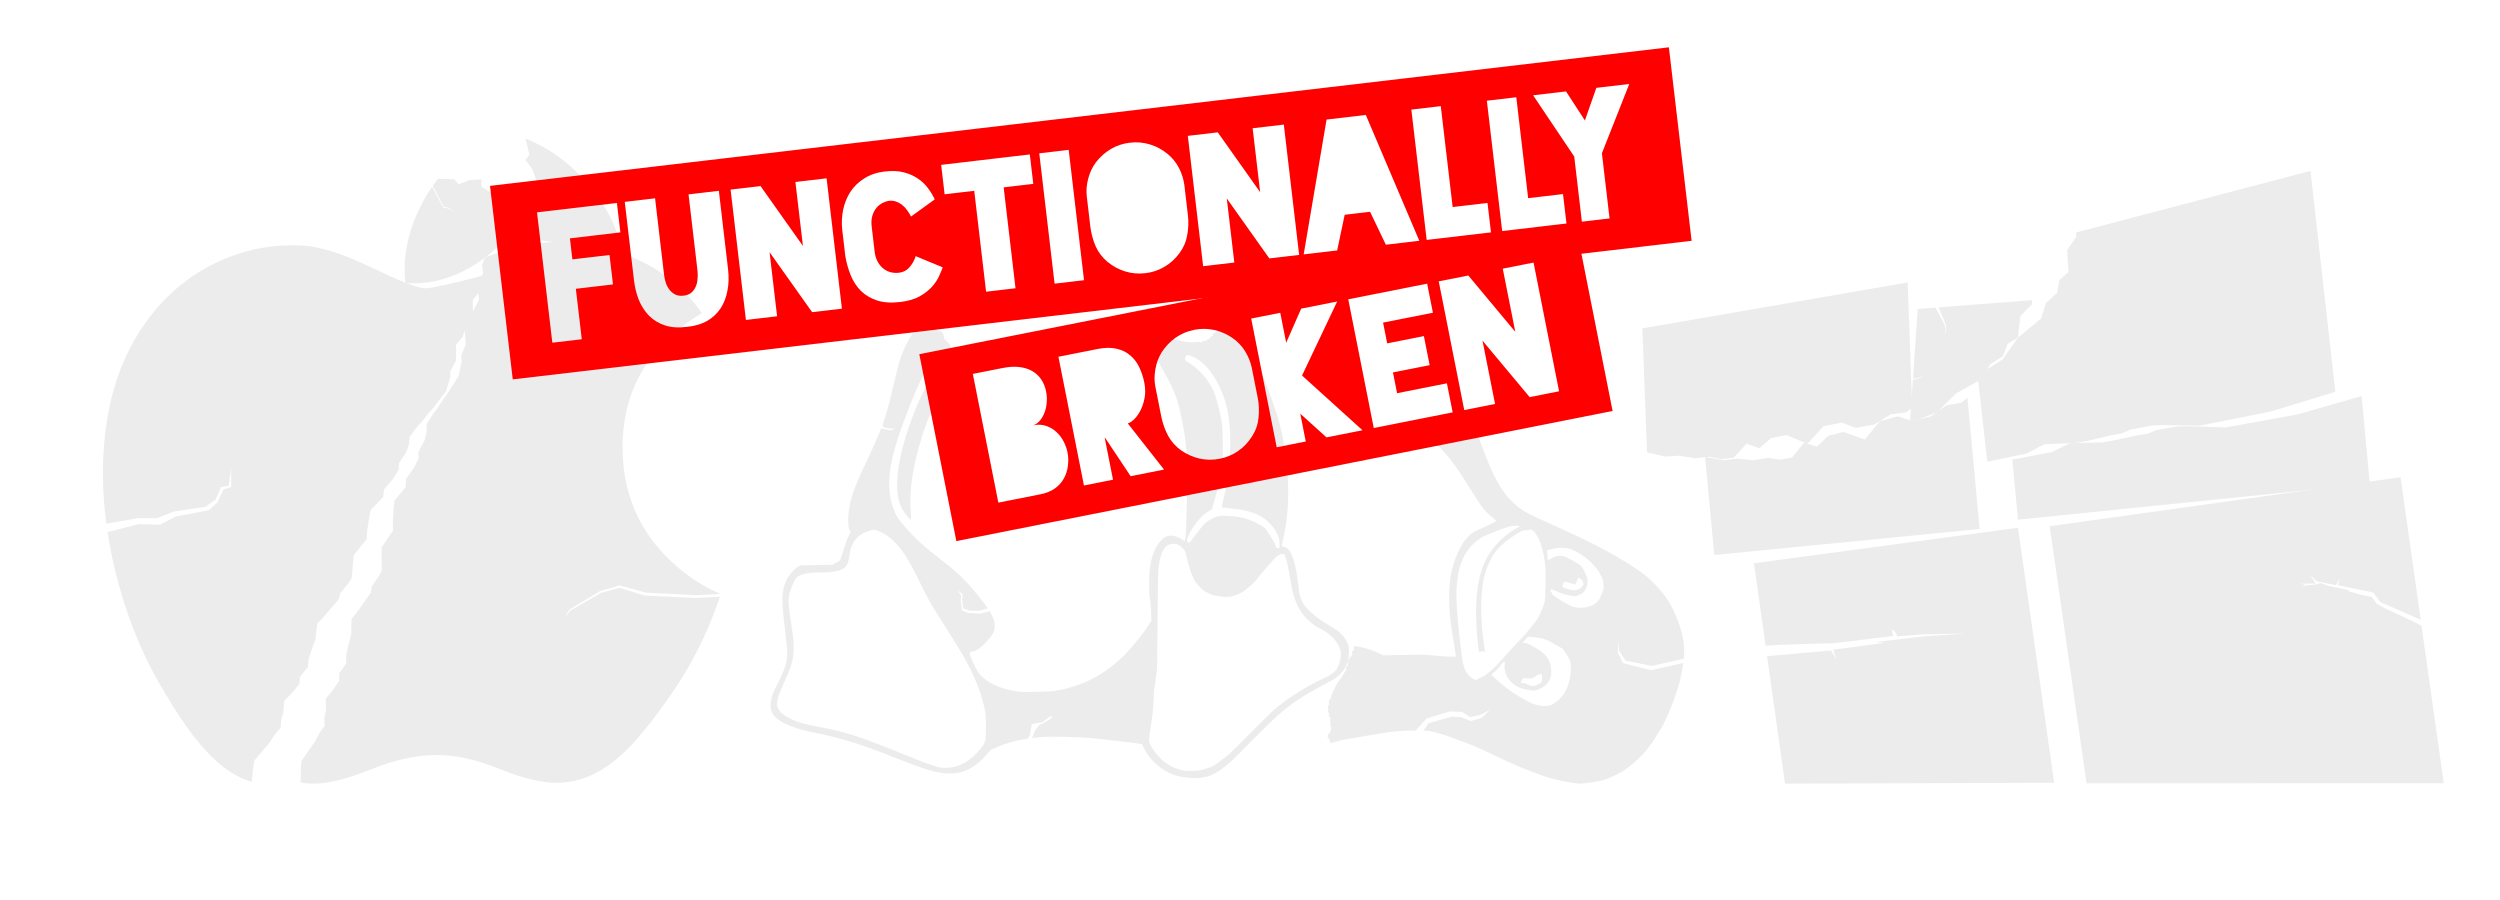
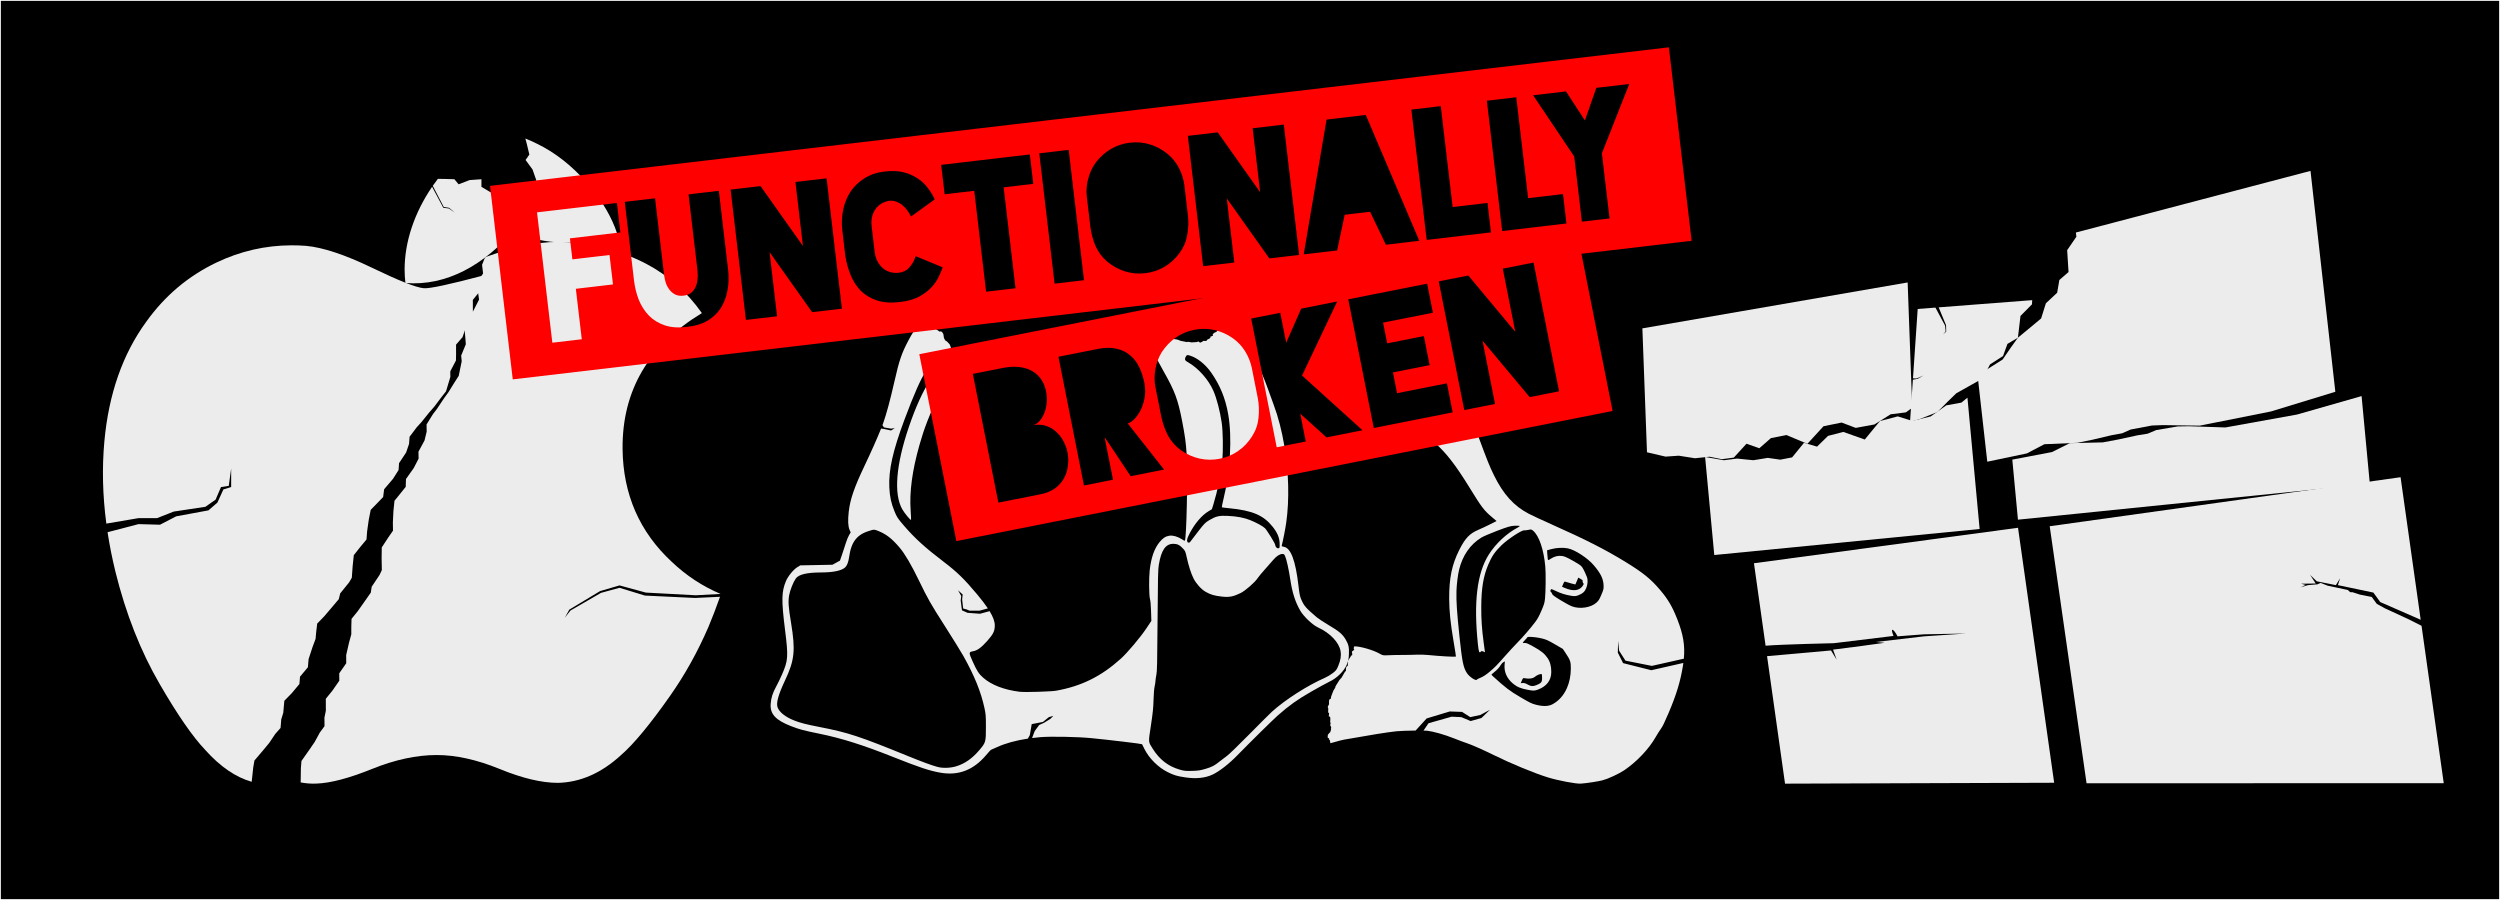
<svg xmlns="http://www.w3.org/2000/svg" version="1.1" width="150mm" height="54mm" viewBox="0 0 566.929 204.094" id="svg5458">
  <defs id="defs5462">
    </defs>
  <g stroke-width="none" stroke-linecap="none" stroke-miterlimit="none" font-weight="none" font-size="none" text-anchor="none" style="font-family:none;mix-blend-mode:normal;fill:none;fill-rule:nonzero;stroke:none;stroke-linejoin:miter;stroke-dasharray:none;stroke-dashoffset:0" id="g5456" transform="translate(0,-1432.772)">
+     <rect style="font-family:none;mix-blend-mode:normal;fill:#000000;fill-opacity:1;fill-rule:nonzero;stroke:none;stroke-width:0.387;stroke-linecap:round;stroke-linejoin:round;stroke-miterlimit:9.867;stroke-dasharray:none;stroke-dashoffset:0;stroke-opacity:1;paint-order:normal" id="rect865" width="566.542" height="203.707" x="0.194" y="1432.966" />
    <g id="g6229" transform="matrix(0.1355908,0,0,0.1355908,13.77775,1436.619)" style="fill:#ececec">
      <path id="path5347" d="m 385.652,381.914 c -43.45,0.16 -85.087,9.647 -125,28.668 -47.304,22.543 -86.47,55.558 -117.617,99.098 -39.517,54.138 -62.87,120.914 -70.098,200.146 -4.052,44.415 -2.944,90.247 3.285,137.508 C 99.39,843.5 130,838.197 130,838.197 h 31 l 28,-11 53,-8 17,-12 9,-21 13,-2 4,-29 v 31 l -13,4 -10,22 -15,13 -54,10 -27,14 -36,-1 -51.73,13.529 c 3.315,21.69 7.689,43.675 13.137,65.963 17.421,70.466 42.147,133.137 74.156,188.156 29.813,51.507 55.27,88.266 76.295,110.273 24.834,27.708 50.626,45.342 77.385,53.035 l 0.211,-1.139 2.438,-22.682 2.012,-11.756 15.113,-17.799 9.836,-11.879 9.869,-14.742 8.898,-10.098 1.137,-14.197 3.416,-11.301 1.742,-19.891 12.422,-12.729 12.797,-15.32 1.027,-12.314 13.174,-15.701 1.174,-13.695 6.668,-20.373 5.008,-13.363 1.049,-11.605 1.672,-14.074 11.672,-12.002 14.428,-16.975 9.977,-11.814 2.406,-9.711 14.93,-18.447 4.457,-7.646 1.453,-19.816 1.885,-17.961 11.535,-14.58 9.709,-11.646 1.064,-13.908 2.686,-18.975 3.291,-16.703 8.176,-8.352 12.615,-13.068 1.656,-13.039 14.764,-17.322 9.367,-14.766 0.789,-11.48 11.887,-17.967 4.855,-14.268 0.912,-11.979 12.131,-16.09 7.52,-8.178 12.857,-15.971 8.912,-10.23 11.869,-15.775 7.66,-9.781 7.191,-23.963 -0.078,-9.426 9.467,-18.102 0.199,-9.279 0.01,-17.334 10.834,-12.457 3.787,-11.184 14.076,-22.268 -0.613,-11.172 -0.051,-17.668 11.268,-13.928 -0.344,-14.656 5.053,-9.887 2.178,-2.535 c -56.932,15.153 -90.571,22.369 -100.242,21.486 -13.07,-1.192 -42.075,-12.749 -86.914,-34.412 -44.976,-21.616 -81.638,-33.872 -110.209,-36.479 -8.171,-0.609 -16.28,-0.899 -24.326,-0.869 z" style="fill:#ececec" />
      <path id="path5330" d="m 829.562,376.236 c -33.25,0.282 -72.311,8.465 -117.293,24.652 -0.582,0.214 -0.991,0.349 -1.568,0.561 l -1.938,2.723 -4.133,10.305 1.674,14.564 -9.957,14.895 1.656,17.59 1.625,11.07 -11.994,23.453 -2.756,11.482 -9.656,13.389 1.564,17.264 0.645,9.26 -7.783,18.887 0.934,9.379 -4.984,24.518 -6.74,10.436 -10.387,16.789 -7.945,10.998 -11.354,17.072 -6.746,8.828 -10.619,17.125 0.182,12.012 -3.541,14.65 -10.205,18.973 0.258,11.504 -7.986,15.555 -13.129,18.592 -0.465,13.137 -11.377,14.16 -7.383,9.061 -1.76,16.932 -0.951,19.141 0.203,13.947 -8.609,12.48 -10.164,15.568 -0.244,18.057 0.354,19.867 -3.744,8.02 -13.193,19.729 -1.514,9.889 -8.861,12.672 -12.826,18.215 -10.533,13.014 -0.387,14.168 0.01,11.652 -3.773,13.762 -4.789,20.895 0.076,13.746 -11.693,16.834 0.096,12.355 -11.354,16.42 -11.213,13.805 0.072,19.967 -2.375,11.565 0.156,14.242 -7.943,10.863 -8.49,15.578 -8.715,12.723 -13.434,19.1 -0.936,11.889 -0.367,22.811 -0.107,1.152 c 8.72,1.668 17.445,2.366 26.178,1.994 23.751,-0.806 54.814,-8.94 93.375,-24.549 38.502,-15.536 74.498,-23.23 108.061,-23.23 32.002,0 67.002,7.695 105.086,23.23 37.96,15.609 70.57,23.303 97.611,23.303 37.667,-0.879 72.842,-16.341 105.672,-46.533 21.178,-18.394 48.66,-51.516 82.223,-99.369 24.623,-35.102 45.874,-73.282 63.828,-114.76 6.819,-16.203 13.261,-33.037 19.391,-50.541 l -41.574,1.98 -84,-4 -42.5,-13 -31,8.5 -51,29.5 -9.5,12 7.5,-13.5 51.5,-31 32.5,-9.5 44,12 83.5,4.5 41.494,-2.256 C 1073.344,952.208 1046.221,934.353 1021.92,911.289 967.912,861.238 940.431,798.2 939.625,722.449 938.746,625.197 982.933,549.388 1072.264,495.262 1022.359,424.325 947.32,384.952 847.438,376.891 c -5.759,-0.489 -11.718,-0.707 -17.875,-0.654 z" style="fill:#ececec" />
      <path id="path5352" d="m 630.646,270.807 c -2.929,3.821 -5.741,7.696 -8.455,11.613 l 18.309,35.277 9,1.5 9.5,8 -9.938,-6.875 -8.688,-1.125 -0.688,-0.25 -18.617,-34.916 c -29.645,43.396 -45.986,92.2 -45.986,138.396 0,7.878 0.507,15.375 1.379,22.498 68.438,5.562 131.548,-29.686 183.725,-90.686 7.873,-9.343 14.78,-18.871 21.223,-28.486 l -1.473,-0.631 -16.969,-14.143 -1.416,-9.898 -9.898,-7.072 -9.9,12.729 -38.184,-22.627 v -12.729 l -19.799,1.414 -18.385,7.07 -7.07,-8.484 c 0,0 -8.839,-0.354 -18.385,-0.531 -3.204,-0.059 -6.23,-0.045 -9.285,-0.045 z" style="fill:#ececec" />
      <path id="path4" d="m 777.031,203.281 c 0.801,2.949 1.608,5.866 2.391,8.973 2.332,9.259 4.307,17.881 4.307,17.881 l -6.334,9.047 11.641,15.889 6.555,18.736 -12.283,3.336 -11.828,42.779 14.879,6.219 -4.23,11.406 -9.182,3.961 -9.201,20.082 -0.223,1.586 c 49.268,16.609 97.417,18.828 144.281,6.1 7.6,-2.064 15.164,-4.497 22.594,-7.426 -8.443,-25.731 -23.193,-51.346 -44.064,-76.83 l -16.582,20.428 -22.75,5.75 23,-7.75 14.277,-20.924 c -1.724,-2.065 -3.477,-4.128 -5.281,-6.191 -25.058,-28.353 -52.655,-49.848 -82.791,-64.459 -6.33,-3.124 -12.735,-5.953 -19.174,-8.592 z" style="fill:#ececec" />
    </g>
    <g id="g6328" transform="matrix(0.298329,0,0,0.298329,331.4581,1391.16)" style="fill:#ececec">
      <path id="path2" d="m 433.715,367.63 -71.099,5.486 5.601,13.587 0.13,4.84 -2.416,2.176 1.965,-2.354 -0.387,-4.317 -7.355,-13.745 -13.486,1.041 -3.585,52.712 2.684,0.14 5.261,-2.258 -4.43,2.532 -3.586,0.641 -2.193,32.248 0.437,-0.273 7.931,-2.41 12.517,-5.056 7.576,-7.663 6.787,-6.569 8.992,-5.029 10.983,-6.198 5.608,-10.68 9.888,-6.381 3.356,-9.211 7.957,-4.728 1.951,-16.528 8.727,-8.808 z" style="font-family:none;mix-blend-mode:normal;fill:#ececec;fill-rule:nonzero;stroke:none;stroke-width:1;stroke-linecap:butt;stroke-linejoin:miter;stroke-miterlimit:10;stroke-dasharray:none;stroke-dashoffset:0" />
      <path d="m 137.388,389.087 201.639,-34.909 3.482,95.284 -4.83,3.489 -11.554,1.44 -12.374,7.751 -14.185,2.595 -10.728,-4.054 -13.767,2.803 -12.26,13.369 -15.957,-6.69 -11.767,2.353 -8.814,7.698 -9.746,-3.449 -9.632,10.549 -9.055,1.22 -9.411,-1.885 -11.058,1.164 -12.319,-1.938 -10.042,0.696 -14.122,-3.287 z" id="path4-2" style="font-family:none;mix-blend-mode:normal;fill:#ececec;fill-rule:nonzero;stroke:none;stroke-width:1;stroke-linecap:butt;stroke-linejoin:miter;stroke-miterlimit:10;stroke-dasharray:none;stroke-dashoffset:0" />
      <path d="m 393.745,541.589 -201.706,19.786 -6.966,-74.539 14.284,2.492 9.987,-1.257 12.408,1.245 10.975,-1.781 9.501,1.355 8.973,-1.725 9.026,-11.071 9.924,2.898 8.369,-8.18 11.617,-3.008 16.306,5.786 11.493,-14.034 13.588,-3.569 10.938,3.447 14.017,-3.385 11.92,-8.431 11.455,-2.085 4.627,-3.754 z" id="path6" style="font-family:none;mix-blend-mode:normal;fill:#ececec;fill-rule:nonzero;stroke:none;stroke-width:1;stroke-linecap:butt;stroke-linejoin:miter;stroke-miterlimit:10;stroke-dasharray:none;stroke-dashoffset:0" />
      <path id="path8" d="m 422.928,540.666 -200.727,26.955 8.838,62.689 c 12.181,-1.021 51.885,-1.912 51.885,-1.912 l 45.365,-5.518 c 0,0 -2.146,-5.211 -0.613,-4.598 1.533,0.613 3.678,4.904 3.678,4.904 l 19.924,-1.533 32.186,-0.613 -31.879,2.146 -36.783,4.291 6.744,0.613 -17.779,2.453 -21.455,2.758 2.758,7.664 -4.291,-7.051 -48.619,4.34 13.662,96.914 204.576,-0.686 z" style="font-family:none;mix-blend-mode:normal;fill:#ececec;fill-rule:nonzero;stroke:none;stroke-width:1;stroke-linecap:butt;stroke-linejoin:miter;stroke-miterlimit:10;stroke-dasharray:none;stroke-dashoffset:0" />
      <path id="path5236" d="m 684.086,440.564 -49.119,14.033 -54.408,9.811 -27.893,-0.92 -8.43,0.152 -16.246,2.76 -6.59,2.758 -7.664,1.227 -14.867,3.219 -11.494,2.145 -25.135,0.613 -13.486,6.744 -30.17,5.746 4.287,45.66 267.477,-27.254 z" style="font-family:none;mix-blend-mode:normal;fill:#ececec;fill-rule:nonzero;stroke:none;stroke-width:1;stroke-linecap:butt;stroke-linejoin:miter;stroke-miterlimit:10;stroke-dasharray:none;stroke-dashoffset:0" />
      <path id="path10" d="m 645.254,269.381 -178.346,46.851 0.389,3.181 -7.011,10.228 1.038,16.611 -6.981,6.075 -1.655,9.661 -8.586,8.048 -3.608,11.51 -9.695,8.064 -7.947,6.557 -5.503,7.677 -6.084,8.894 -11.41,7.215 -7.371,3.788 -0.382,0.347 7.46,66.353 30.059,-6.299 13.36,-6.991 25.119,-1.075 11.453,-2.355 14.806,-3.491 7.64,-1.367 6.538,-2.878 16.193,-3.058 8.425,-0.307 27.905,0.408 54.219,-10.808 48.853,-14.933 z" style="font-family:none;mix-blend-mode:normal;fill:#ececec;fill-rule:nonzero;stroke:none;stroke-width:1;stroke-linecap:butt;stroke-linejoin:miter;stroke-miterlimit:10;stroke-dasharray:none;stroke-dashoffset:0" />
      <path id="path12" d="m 713.719,502.232 -266.703,37.266 28.006,195.383 271.518,-0.066 -16.883,-119.633 -9.629,-4.869 -18.238,-8.428 -6.129,-3.373 -3.832,-5.211 -9.043,-1.838 -5.67,-1.84 h -1.688 l -1.838,-1.686 -15.174,-3.219 -5.518,-2.146 -2.299,1.074 -7.203,0.613 -5.824,1.686 3.984,-1.84 -3.523,-0.92 11.188,-0.152 -4.291,-6.59 5.057,4.904 14.561,2.912 3.219,-5.211 -1.686,5.211 26.973,5.67 5.211,7.203 30.748,13.469 z" style="font-family:none;mix-blend-mode:normal;fill:#ececec;fill-rule:nonzero;stroke:none;stroke-width:1;stroke-linecap:butt;stroke-linejoin:miter;stroke-miterlimit:10;stroke-dasharray:none;stroke-dashoffset:0" />
    </g>
    <g id="g7135" transform="matrix(0.5117406,0,0,0.5987922,172.651,1426.487)" style="fill:#ececec">
      <path id="path6973" d="m 72.184,130.08 c -3.879,4.707 -5.424,6.78 -6.99,9.312 -3.031,4.9 -4.085,7.542 -6.217,15.57 -1.878,7.074 -3.573,12.426 -5.051,15.953 -0.064,0.154 -0.195,0.42 -0.271,0.594 l 0.682,0.852 3.156,0.467 1.635,-0.232 -1.635,0.934 -3.273,-0.584 -1.154,-0.15 c -1.587,3.398 -4.368,8.774 -7.193,13.836 -4.709,8.437 -6.522,12.926 -7.152,17.701 -0.429,3.249 -0.305,5.482 0.379,6.822 l 0.49,0.961 -0.73,1.062 c -0.402,0.584 -1.041,1.923 -1.418,2.975 -0.377,1.052 -1.116,2.98 -1.645,4.287 l -0.961,2.377 -1.662,0.779 -1.662,0.777 -7.129,0.117 -7.127,0.117 -1.285,0.674 c -1.777,0.932 -4.147,3.408 -5.076,5.301 -1.955,3.983 -2.032,7.258 -0.43,18.215 1.536,10.505 1.445,11.69 -1.314,17.162 -0.644,1.278 -1.812,3.33 -2.594,4.559 -1.567,2.462 -2.198,4.165 -2.418,6.527 -0.357,3.846 2.178,6.202 9.135,8.488 3.724,1.224 5.42,1.609 12.629,2.863 9.551,1.662 19.254,4.276 32.135,8.658 12.023,4.09 16.604,5.389 21.5,6.098 7.884,1.141 14.465,-1.042 20.031,-6.646 1.104,-1.111 2.071,-2.025 2.148,-2.029 0.077,-0.005 1.282,-0.459 2.678,-1.01 3.699,-1.46 8.35,-2.558 13.725,-3.25 l 0.865,-1.352 0.826,-4.133 4.959,-0.826 2.643,-1.816 1.984,-0.496 -1.322,1.156 -2.809,1.486 -2.148,0.828 -1.984,2.312 -1.168,2.629 c 1.182,-0.128 2.384,-0.244 3.627,-0.334 4.602,-0.334 16.46,-0.144 22.553,0.361 7.752,0.643 22.493,2.148 22.561,2.305 0.01,0.024 0.477,0.826 1.035,1.781 2.093,3.581 6.073,6.974 10.311,8.787 2.734,1.17 4.143,1.531 7.809,1.996 4.782,0.607 8.819,0.253 12.09,-1.059 3.025,-1.213 7.346,-4.093 11.113,-7.408 4.932,-4.34 15.611,-13.335 17.75,-14.951 5.02,-3.793 8.718,-6.047 14.787,-9.02 3.278,-1.605 6.809,-3.26 7.85,-3.676 3.679,-1.471 6.825,-4.114 8.076,-6.789 0.607,-1.296 0.753,-1.941 0.844,-3.705 0.134,-2.612 -0.122,-3.639 -1.385,-5.529 -1.351,-2.022 -2.973,-3.206 -7.543,-5.508 -2.178,-1.097 -4.565,-2.436 -5.305,-2.975 -4.887,-3.558 -5.676,-4.336 -6.918,-6.822 -0.575,-1.151 -0.793,-2.093 -1.221,-5.258 -1.27,-9.387 -3.364,-14.158 -6.412,-14.615 -0.931,-0.14 -1.068,-0.227 -0.947,-0.607 0.524,-1.651 1.599,-6.366 1.973,-8.654 1.426,-8.726 1.072,-19.016 -0.777,-28.635 l -5.227,5 -3.307,1.818 -4.543,1.385 -2.623,0.309 -0.477,0.826 0.404,-1.01 2.688,-0.35 4.439,-1.402 3.271,-1.754 2.338,-2.453 2.961,-2.721 c -1.1,-5.597 -2.701,-10.959 -4.76,-15.639 -0.531,-1.206 -1.595,-3.718 -2.365,-5.582 -3.652,-8.84 -9.117,-17.745 -15.709,-25.693 l -0.373,0.273 -0.619,0.537 v 0.455 h -0.414 l 0.125,0.619 -0.207,0.207 -0.455,0.205 -0.496,0.125 -1.031,-0.352 -0.248,-0.145 -0.496,0.082 h -0.518 l -0.227,0.248 h -0.393 l -0.393,0.332 -0.268,0.516 -0.867,0.227 -0.311,0.373 -0.457,0.184 -0.584,0.234 -0.701,0.525 0.176,0.525 -0.76,0.293 -0.35,0.059 -0.117,0.525 -0.234,0.176 -1.168,0.525 -0.352,0.467 -1.227,-0.059 -0.76,0.41 -0.76,0.291 -0.758,-0.467 -0.76,0.234 -2.338,0.115 -1.461,-0.232 -0.525,0.117 -2.805,-0.469 -1.344,-0.467 -2.486,-0.324 -0.682,-0.227 -0.785,0.371 -0.598,0.123 -0.744,-0.371 -0.619,0.33 -0.396,0.039 -0.467,0.408 -2.688,-0.467 -0.176,-0.293 -0.584,0.293 -0.584,0.467 -1.109,-0.643 -0.41,0.527 -0.764,0.033 c 0.044,0.083 0.089,0.2 0.133,0.271 0.426,0.707 1.299,2.337 1.941,3.623 0.642,1.286 2.844,4.867 4.893,7.959 4.918,7.422 6.288,10.577 8.146,18.754 1.237,5.44 1.672,8.157 1.98,12.354 0.558,7.59 -0.028,32.192 -0.785,32.949 -0.062,0.062 -0.676,-0.205 -1.365,-0.594 -1.725,-0.974 -3.952,-1.517 -5.439,-1.324 -1.756,0.227 -2.985,0.923 -4.51,2.553 -2.249,2.404 -3.609,5.761 -4.256,10.506 -0.387,2.843 -0.316,9.642 0.113,10.875 0.227,0.653 0.402,2.328 0.486,4.674 l 0.131,3.656 -2.184,2.805 c -2.687,3.452 -8.437,9.277 -11.416,11.568 -8.669,6.666 -17.415,10.36 -28.557,12.061 -2.326,0.355 -13.935,0.649 -16.197,0.41 -6.89,-0.728 -12.516,-2.579 -16.152,-5.312 -1.939,-1.458 -2.77,-2.547 -4.639,-6.086 -1.828,-3.46 -1.823,-3.659 0.105,-3.938 1.878,-0.271 3.654,-1.367 6.266,-3.865 2.725,-2.607 3.394,-3.777 3.396,-5.934 10e-4,-1.471 -0.732,-3.2 -2.295,-5.393 l -4.227,0.982 -5.551,-0.35 -2.455,-0.936 -0.174,-0.934 -0.41,-2.746 0.234,-1.754 -1.402,-2.162 2.045,1.578 -0.234,1.928 0.293,2.162 0.176,1.227 1.518,0.352 1.287,0.467 h 4.439 l 3.691,-0.859 c -1.203,-1.54 -2.776,-3.295 -4.789,-5.352 -5.657,-5.778 -8.933,-8.499 -14.893,-12.365 -7.985,-5.18 -12.728,-8.863 -17.439,-13.545 -2.886,-2.868 -3.136,-3.19 -4.258,-5.496 -1.457,-2.993 -2.108,-5.576 -2.295,-9.109 -0.347,-6.557 1.544,-13.776 6.709,-25.609 4.267,-9.775 7.422,-15.84 9.533,-18.328 l 0.693,-0.818 0.562,0.525 c 0.31,0.289 0.774,0.527 1.029,0.527 0.531,0 1.023,0.418 1.023,0.867 0,0.168 -0.661,1.171 -1.469,2.23 -3.262,4.276 -6.501,10.391 -9.457,17.848 -5.708,14.398 -6.718,25.249 -2.893,31.072 0.945,1.438 3.662,4.258 3.887,4.033 0.071,-0.071 5.23e-4,-1.608 -0.154,-3.416 -0.607,-7.089 0.668,-15.262 3.891,-24.941 2.069,-6.213 3.676,-9.81 10.225,-22.902 l 5.293,-10.578 -0.314,-0.234 -0.33,-0.289 -0.207,-0.166 0.123,-0.557 0.021,-0.33 -0.33,-0.084 -0.641,-2.004 -0.455,-0.971 -1.156,-1.074 -0.807,-0.434 -0.557,-0.867 -0.27,-1.508 -0.516,-0.744 -0.516,-0.289 -0.641,0.082 -1.57,-0.918 -0.527,-0.672 -0.908,-0.104 -0.547,-0.889 -0.609,-0.113 -0.383,-0.402 H 74.25 l 0.043,-0.723 h -0.383 l 0.057,-0.102 H 73.324 Z M 188.822,144.967 c 0.233,-0.022 0.569,0.061 1.213,0.229 3.16,0.821 6.799,3.325 9.324,6.416 3.954,4.841 6.317,9.798 7.535,15.816 1.782,8.807 0.921,21.607 -2.178,32.352 -0.436,1.512 -0.726,2.791 -0.645,2.842 0.082,0.051 1.619,0.214 3.418,0.363 10.126,0.842 15.087,2.667 19.129,7.033 2.113,2.282 3.036,4.219 3.057,6.41 0.015,1.601 0.003,1.637 -0.604,1.707 -0.636,0.074 -1.367,-0.629 -1.367,-1.316 0,-0.475 -3.629,-5.514 -4.508,-6.26 -0.941,-0.798 -3.847,-2.16 -6.594,-3.094 -2.729,-0.927 -5.754,-1.418 -9.814,-1.592 -3.878,-0.166 -5.273,0.103 -8.24,1.588 -1.733,0.867 -2.2,1.259 -4.559,3.836 -1.445,1.579 -2.996,3.314 -3.449,3.857 -0.67,0.804 -0.92,0.957 -1.344,0.822 -0.881,-0.28 -0.68,-1.415 0.629,-3.531 2.346,-3.793 5.339,-6.781 8.352,-8.34 l 1.479,-0.766 0.705,-1.945 c 1.813,-5.005 3.256,-11.145 3.881,-16.518 0.457,-3.925 0.336,-10.92 -0.248,-14.371 -0.711,-4.203 -2.219,-9.144 -3.648,-11.955 -2.178,-4.283 -6.684,-8.629 -11.26,-10.859 -1.098,-0.535 -1.344,-0.759 -1.344,-1.232 0,-0.318 0.217,-0.811 0.482,-1.094 0.234,-0.25 0.365,-0.377 0.598,-0.398 z M 50.096,211.117 c 0.401,0.033 0.841,0.168 1.623,0.432 3.582,1.206 6.099,2.87 9.482,6.264 2.387,2.394 5.267,6.574 8.637,12.535 3.914,6.923 5.163,8.798 11.377,17.102 3.441,4.597 7.139,9.7 8.219,11.338 4.932,7.481 7.882,13.688 9.443,19.869 0.583,2.308 0.634,2.879 0.637,7.182 0.004,5.7 -0.057,5.885 -2.979,8.807 -3.142,3.142 -6.404,5.082 -10.199,6.064 -2.622,0.679 -6.01,0.768 -8.318,0.219 -2.761,-0.657 -6.575,-1.852 -12.738,-3.998 -21.942,-7.639 -26.693,-8.979 -39.393,-11.096 -6.301,-1.05 -8.618,-1.561 -11.471,-2.535 -3.822,-1.304 -6.465,-3.118 -7.234,-4.959 -0.673,-1.611 0.363,-4.813 3.246,-10.029 4.294,-7.768 4.757,-11.42 2.76,-21.805 -1.193,-6.204 -1.36,-8.231 -0.869,-10.564 0.411,-1.951 1.839,-5.028 2.953,-6.365 1.27,-1.524 4.937,-2.28 11.09,-2.283 5.441,-0.003 9.175,-0.664 10.752,-1.904 0.859,-0.676 1.458,-1.982 1.764,-3.844 1,-6.091 3.586,-8.789 9.822,-10.244 0.632,-0.147 0.995,-0.216 1.396,-0.184 z m 132.486,5.33 c 1.773,-0.006 2.843,0.457 4.371,1.885 0.87,0.813 1.024,1.133 1.561,3.262 0.762,3.025 1.971,6.239 2.986,7.939 1.228,2.057 3.44,4.144 5.414,5.107 2.176,1.062 3.849,1.48 7.223,1.801 3.194,0.304 5.03,0.005 8.234,-1.342 2.102,-0.883 6.399,-4.092 7.551,-5.639 0.361,-0.484 1.76,-1.931 3.109,-3.215 1.35,-1.284 3.051,-2.942 3.783,-3.686 1.43,-1.454 2.89,-2.263 4.098,-2.271 0.615,-0.004 0.828,0.134 1.154,0.754 0.64,1.217 1.675,5.161 2.316,8.822 0.896,5.119 2.202,8.609 4.469,11.943 1.464,2.154 5.409,5.351 7.734,6.268 5.484,2.162 9.402,5.665 10.102,9.033 0.342,1.65 0.005,3.469 -1.037,5.592 -0.714,1.453 -0.986,1.758 -2.439,2.721 -0.9,0.596 -2.407,1.37 -3.348,1.721 -7.782,2.901 -17.774,8.359 -23.576,12.877 -0.973,0.758 -5.53,4.638 -10.125,8.623 -4.595,3.985 -9.004,7.633 -9.799,8.107 -0.794,0.475 -2.173,1.368 -3.064,1.986 -2.443,1.694 -3.477,2.165 -6.43,2.93 -2.186,0.566 -3.279,0.715 -5.738,0.771 -3.249,0.075 -3.674,0.038 -5.844,-0.502 -4.988,-1.242 -8.808,-3.769 -11.789,-7.801 -2.106,-2.848 -2.043,-2.206 -0.855,-8.941 0.84,-4.763 1.062,-6.619 1.156,-9.639 0.073,-2.319 0.258,-4.253 0.486,-5.094 0.203,-0.745 0.37,-1.692 0.373,-2.104 0.003,-0.411 0.176,-1.432 0.385,-2.268 0.328,-1.311 0.401,-4.123 0.535,-20.566 0.135,-16.575 0.207,-19.314 0.555,-21.109 1.082,-5.591 2.997,-7.955 6.449,-7.967 z" style="display:inline;fill:#ececec;fill-opacity:1;stroke:none;stroke-width:0.234;stroke-linecap:round;stroke-linejoin:round;stroke-miterlimit:4;stroke-dasharray:none;stroke-opacity:1;paint-order:normal" />
      <path id="path6996" d="m 315.521,170.775 -2.375,0.088 -0.287,0.574 -0.065,-0.098 -0.172,0.344 -0.627,-0.363 -0.088,0.178 -0.531,0.162 -0.375,0.492 -1.039,0.092 -0.5,0.766 -0.838,0.17 -1.523,0.992 -0.213,0.609 -0.49,0.332 -0.896,0.129 -1.469,-0.436 -1.023,0.109 -0.75,0.527 -1.479,0.553 -1.072,-0.029 -2.078,-0.324 -0.223,0.258 -0.285,-0.168 -0.443,-0.359 -0.24,0.111 -0.406,0.164 -0.352,0.178 0.586,0.779 2.381,1.771 c 4.696,3.492 9.062,8.302 14.947,16.467 5.74,7.963 6.564,8.889 10.301,11.598 l 1.896,1.373 -2.783,1.215 c -1.531,0.668 -3.883,1.612 -5.229,2.098 -3.917,1.414 -5.88,3.173 -8.498,7.617 -3.284,5.574 -4.534,10.759 -4.477,18.574 0.034,4.673 0.599,9.351 1.922,15.949 0.646,3.224 1.127,5.875 1.068,5.891 -0.599,0.164 -7.297,-0.164 -12.465,-0.611 -1.447,-0.125 -3.654,-0.179 -4.906,-0.119 -1.252,0.06 -4.1,0.108 -6.328,0.107 -2.228,-5.4e-4 -5.094,0.051 -6.367,0.113 -2.109,0.103 -2.434,0.052 -3.668,-0.566 -2.762,-1.384 -8.783,-2.863 -11.291,-2.809 l -0.312,0.697 0.287,0.604 -1.072,0.703 0.156,0.732 v 0.652 l -0.34,0.025 -1.621,2.195 0.154,0.6 -0.143,0.371 0.018,0.701 -0.664,0.5 -0.158,0.59 -0.019,0.867 -0.508,0.508 -1.404,2.078 -1.02,0.992 -1.676,2.297 -0.131,0.523 -0.861,1.201 -0.945,2.143 -0.131,0.783 -0.756,0.469 -0.08,0.811 0.025,0.861 -0.602,1.07 0.26,0.523 -0.053,1.281 0.051,0.287 0.418,0.34 -0.105,0.34 -0.078,0.811 0.549,0.078 0.156,0.861 -0.053,0.627 -0.041,0.492 0.195,0.443 -0.186,0.877 0.34,0.471 0.121,0.5 -0.176,0.352 0.119,0.312 -0.23,0.463 -0.15,0.48 -0.24,0.158 -0.775,0.764 -0.111,0.5 -0.019,0.498 0.092,0.277 0.609,0.166 -0.186,0.371 0.408,0.203 0.201,0.795 0.078,0.455 c 0.85,-0.197 1.703,-0.388 2.547,-0.605 1.16,-0.299 2.743,-0.639 3.518,-0.758 11.715,-1.79 19.305,-2.825 23.281,-3.174 1.65,-0.145 5.268,-0.24 8.424,-0.268 l 4.883,-4.586 10.244,-2.643 5.455,0.164 3.635,1.984 4.461,-0.826 4.297,-1.984 -3.801,3.141 -4.791,1.156 -4.133,-1.486 -4.297,-0.166 -10.244,2.479 -2.209,2.781 c 0.607,0.014 1.31,0.021 1.592,0.051 2.925,0.305 7.714,1.47 11.945,2.906 2.263,0.768 4.84,1.592 5.729,1.828 1.804,0.48 7.286,2.55 11.869,4.486 7.616,3.218 18.046,6.899 23.955,8.451 4.683,1.23 12.512,2.492 14.645,2.361 2.687,-0.164 7.453,-0.789 9.631,-1.264 2.325,-0.507 7.209,-2.438 9.529,-3.768 5.556,-3.183 11.131,-8.222 14.061,-12.709 0.587,-0.899 1.557,-2.212 2.156,-2.918 0.865,-1.019 1.574,-2.252 3.441,-5.986 3.477,-6.952 5.273,-11.986 6.408,-17.963 0.071,-0.376 0.115,-0.727 0.174,-1.092 l -14.189,2.756 -12.504,-2.688 -2.336,-3.973 0.117,-4.441 0.467,3.74 2.805,3.738 11.686,1.986 14.18,-2.73 c 0.554,-5.027 -0.271,-9.173 -2.832,-14.789 -2.223,-4.873 -4.154,-7.7 -7.68,-11.24 -4.156,-4.173 -7.502,-6.495 -15.152,-10.514 -9.069,-4.763 -17.865,-8.591 -32.67,-14.219 -4.143,-1.575 -8.805,-3.431 -10.361,-4.121 -6.613,-2.935 -11.337,-7.401 -15.471,-14.633 -2.016,-3.527 -2.664,-4.911 -7.268,-15.49 -0.725,-1.666 -1.276,-2.911 -1.836,-4.176 z m 19.73,38.82 c 0.415,0.011 0.71,0.038 0.781,0.074 0.143,0.072 -0.267,0.364 -0.912,0.652 -4.818,2.153 -9.688,6.043 -12.762,10.195 -5.207,7.034 -6.759,17.929 -4.832,33.898 0.367,3.044 0.614,3.573 1.328,2.84 0.21,-0.216 0.567,-0.227 1.064,-0.031 l 0.748,0.293 -0.549,-3.488 c -0.84,-5.338 -1.126,-8.955 -1.094,-13.805 0.046,-7.002 0.937,-11.558 3.111,-15.91 1.617,-3.235 2.885,-4.821 5.822,-7.287 2.748,-2.307 9.064,-5.85 10.129,-5.682 0.262,0.042 1.071,-0.038 1.799,-0.176 1.187,-0.225 1.408,-0.191 2.121,0.326 2.64,1.915 4.692,7.07 5.395,13.543 0.26,2.398 0.188,9.639 -0.121,12.094 -0.224,1.782 -0.378,2.224 -1.619,4.68 -1.072,2.122 -1.663,3.046 -2.727,4.252 -2.112,2.395 -5.342,5.589 -7.924,7.834 -1.294,1.126 -3.674,3.327 -5.287,4.891 -3.843,3.726 -4.603,4.388 -7.129,6.217 -1.331,0.964 -2.743,1.75 -3.785,2.111 -0.914,0.317 -1.703,0.661 -1.754,0.764 -0.315,0.629 -3.272,-1.03 -4.363,-2.449 -1.625,-2.114 -2.151,-4.328 -3.336,-13.975 -1.134,-9.234 -1.445,-13.243 -1.32,-17.129 0.078,-2.433 0.609,-6.127 1.156,-8.049 1.538,-5.403 4.913,-9.573 9.857,-12.18 0.839,-0.442 4.032,-1.618 7.096,-2.613 4.511,-1.465 5.956,-1.825 7.598,-1.881 0.558,-0.019 1.093,-0.021 1.508,-0.01 z m 18.594,8.385 c 1.288,-0.049 2.552,0.01 3.549,0.186 3.19,0.561 8.74,3.648 11.461,6.377 3.173,3.181 4.318,5.227 4.383,7.822 0.029,1.179 -0.081,1.55 -1.014,3.412 -0.935,1.867 -1.173,2.185 -2.232,2.99 -2.452,1.863 -7.348,2.485 -10.77,1.367 -0.913,-0.298 -3.217,-1.366 -5.123,-2.371 -2.944,-1.553 -3.498,-1.912 -3.686,-2.395 -0.121,-0.312 -0.378,-0.646 -0.57,-0.742 -0.228,-0.114 -0.262,-0.348 -0.1,-0.672 0.238,-0.475 0.329,-0.461 2.252,0.328 2.283,0.937 4.217,1.457 6.867,1.846 1.476,0.216 2.126,0.17 3.293,-0.238 1.924,-0.673 2.673,-1.267 3.377,-2.672 0.68,-1.356 0.811,-3.133 0.309,-4.197 -1.081,-2.289 -1.83,-3.526 -2.494,-4.117 -0.467,-0.416 -1.99,-1.248 -4.037,-2.205 -2.722,-1.272 -3.524,-1.558 -4.662,-1.662 -1.711,-0.156 -3.265,0.188 -4.826,1.068 -1.026,0.579 -1.219,0.614 -1.307,0.238 -0.056,-0.243 -0.157,-1.117 -0.221,-1.943 l -0.113,-1.502 1.963,-0.457 c 1.099,-0.255 2.413,-0.412 3.701,-0.461 z m 8.197,11.258 1.043,0.521 c 0.817,0.409 1.007,0.597 0.877,0.857 -0.092,0.183 0.004,0.483 0.213,0.666 0.245,0.215 0.296,0.346 0.119,0.648 h -0.002 c -0.059,0.101 -0.143,0.221 -0.254,0.369 -1.448,1.927 -4.258,2.235 -7.959,0.875 l -1.27,-0.467 0.52,-1.037 c 0.506,-1.009 0.539,-1.032 1.25,-0.801 0.402,0.13 1.502,0.405 2.441,0.607 l 1.707,0.369 0.658,-1.305 z m -21.781,22.443 c 1.338,-0.026 4.098,0.257 5.922,0.664 1.717,0.383 2.691,0.767 5.535,2.184 l 3.453,1.719 1.113,1.424 c 2.212,2.824 2.45,3.411 2.43,6.053 -0.02,2.697 -0.621,5.187 -1.713,7.322 -1.405,2.746 -3.625,4.908 -6.477,6.189 -1.743,0.783 -4.161,0.836 -7.256,0.156 -1.903,-0.418 -2.61,-0.713 -6.926,-2.877 -4.837,-2.425 -6.539,-3.535 -12.287,-8.014 -0.324,-0.252 -0.548,-0.51 -0.498,-0.574 0.05,-0.065 0.781,-0.597 1.623,-1.182 0.933,-0.647 1.802,-1.463 2.223,-2.09 0.381,-0.568 1.005,-1.178 1.391,-1.359 l 0.699,-0.33 -0.133,1.242 c -0.294,2.726 1.006,5.244 3.699,7.16 1.837,1.307 3.477,1.891 6.75,2.402 2.445,0.382 2.814,0.369 4.441,-0.152 3.758,-1.203 5.774,-3.495 5.799,-6.596 0.018,-2.173 -0.539,-3.965 -1.662,-5.342 -1.401,-1.716 -2.769,-2.656 -6.246,-4.299 -2.553,-1.206 -3.22,-1.442 -3.861,-1.367 -0.426,0.05 -0.798,0.01 -0.83,-0.086 -0.032,-0.096 0.386,-0.558 0.93,-1.027 0.543,-0.469 1.041,-0.956 1.105,-1.084 0.043,-0.084 0.329,-0.128 0.775,-0.137 z m 5.348,14.082 c 0.087,0.004 0.158,0.017 0.209,0.043 0.076,0.038 0.146,0.667 0.156,1.395 0.008,0.603 -0.025,1.027 -0.184,1.361 -0.265,0.557 -0.874,0.865 -2.205,1.357 -1.628,0.602 -2.572,0.534 -4.262,-0.309 -0.671,-0.335 -1.362,-0.495 -1.932,-0.447 l -0.887,0.072 0.506,-1.006 c 0.493,-0.983 0.528,-1.007 1.41,-0.861 1.886,0.311 3.528,0.082 4.484,-0.629 0.696,-0.517 2.091,-1.001 2.703,-0.977 z" style="display:inline;fill:#ececec;fill-opacity:1;stroke:none;stroke-width:0.234;stroke-linecap:round;stroke-linejoin:round;stroke-miterlimit:4;stroke-dasharray:none;stroke-opacity:1;paint-order:normal" />
    </g>
    <path style="fill:#ff0000;fill-opacity:1;stroke:none;stroke-width:0.956;stroke-linecap:round;stroke-linejoin:round;stroke-miterlimit:4;stroke-dasharray:none;stroke-opacity:1;paint-order:normal" d="m 111.121,1474.923 5.158,43.882 267.333,-31.423 -5.158,-43.882 z m 30.558,3.629 6.873,-0.808 2.031,17.281 c 0.084,0.715 0.231,1.382 0.438,2.002 0.234,0.617 0.536,1.145 0.91,1.584 0.374,0.439 0.817,0.777 1.328,1.012 0.508,0.209 1.092,0.275 1.754,0.197 0.662,-0.078 1.217,-0.278 1.662,-0.599 0.442,-0.347 0.781,-0.777 1.017,-1.288 0.262,-0.514 0.421,-1.096 0.479,-1.747 0.084,-0.654 0.085,-1.338 5.4e-4,-2.053 l -2.031,-17.282 6.873,-0.808 2.092,17.797 c 0.205,1.748 0.155,3.378 -0.151,4.891 -0.279,1.51 -0.805,2.848 -1.581,4.013 -0.753,1.136 -1.757,2.072 -3.013,2.81 -1.259,0.712 -2.765,1.156 -4.516,1.335 h -0.039 c -1.93,0.254 -3.609,0.142 -5.034,-0.335 -1.425,-0.477 -2.624,-1.208 -3.599,-2.195 -0.978,-1.013 -1.751,-2.211 -2.316,-3.594 -0.539,-1.387 -0.901,-2.861 -1.084,-4.423 z m -19.898,2.378 18.116,-2.129 0.785,6.675 -11.441,1.345 0.56,4.768 8.421,-0.99 0.784,6.673 -8.421,0.99 1.345,11.441 -6.675,0.785 z m 43.897,-5.16 6.793,-0.798 9.611,13.572 -1.705,-14.502 7.07,-0.831 3.474,29.556 -6.752,0.794 -9.654,-13.605 1.709,14.539 -7.072,0.831 z m 34.96,-4.109 h 0.039 c 1.616,-0.19 3.032,-0.128 4.25,0.185 1.218,0.313 2.28,0.781 3.185,1.399 0.932,0.615 1.703,1.343 2.312,2.184 0.636,0.838 1.152,1.691 1.549,2.557 l -5.383,3.893 c -0.215,-0.458 -0.497,-0.92 -0.848,-1.389 -0.324,-0.472 -0.708,-0.885 -1.152,-1.235 -0.444,-0.351 -0.931,-0.615 -1.462,-0.794 -0.531,-0.179 -1.073,-0.223 -1.626,-0.131 -1.338,0.265 -2.361,0.936 -3.067,2.013 -0.682,1.047 -0.937,2.297 -0.766,3.754 l 0.677,5.761 c 0.171,1.457 0.727,2.641 1.666,3.55 0.936,0.883 2.085,1.298 3.448,1.245 1.148,-0.054 2.054,-0.455 2.718,-1.204 0.69,-0.752 1.179,-1.616 1.468,-2.59 l 6.139,2.541 c -0.182,0.505 -0.456,1.154 -0.819,1.949 -0.337,0.791 -0.86,1.591 -1.571,2.399 -0.71,0.808 -1.657,1.552 -2.839,2.228 -1.159,0.646 -2.638,1.075 -4.439,1.287 h -0.041 c -2.013,0.236 -3.744,0.117 -5.196,-0.357 -1.425,-0.477 -2.639,-1.192 -3.637,-2.149 -0.975,-0.986 -1.743,-2.158 -2.305,-3.515 -0.565,-1.383 -0.979,-2.839 -1.239,-4.366 l -0.719,-6.118 c -0.145,-1.46 -0.074,-2.918 0.211,-4.375 0.309,-1.486 0.848,-2.838 1.618,-4.056 0.796,-1.221 1.844,-2.244 3.144,-3.068 1.296,-0.85 2.858,-1.384 4.685,-1.599 z m 12.791,-1.503 20.102,-2.363 0.785,6.675 -6.714,0.789 2.69,22.881 -6.675,0.785 -2.69,-22.882 -6.714,0.789 z m 22.247,-2.615 6.675,-0.784 3.474,29.556 -6.675,0.784 z m 20.538,-2.414 h 0.041 c 1.563,-0.184 3.068,-0.052 4.516,0.395 1.475,0.444 2.823,1.173 4.042,2.184 1.072,0.894 1.921,1.949 2.547,3.164 0.626,1.215 1.032,2.498 1.217,3.845 l 0.812,6.911 c 0.168,1.43 0.115,2.914 -0.161,4.45 -0.253,1.506 -0.843,2.879 -1.772,4.116 -0.949,1.293 -2.089,2.326 -3.421,3.1 -1.306,0.771 -2.739,1.248 -4.302,1.432 h -0.041 c -1.536,0.18 -3.041,0.049 -4.516,-0.395 -1.449,-0.447 -2.796,-1.176 -4.042,-2.184 -1.164,-0.991 -2.053,-2.161 -2.668,-3.511 -0.589,-1.354 -0.99,-2.825 -1.203,-4.411 l -0.812,-6.911 c -0.149,-1.271 -0.049,-2.586 0.302,-3.943 0.348,-1.383 0.926,-2.632 1.735,-3.748 0.979,-1.27 2.12,-2.29 3.426,-3.061 1.306,-0.771 2.739,-1.248 4.302,-1.432 z m 13.15,-1.546 6.793,-0.798 9.611,13.572 -1.705,-14.502 7.07,-0.831 3.474,29.556 -6.754,0.794 -9.654,-13.605 1.709,14.539 -7.07,0.831 z m 31.463,-3.698 8.9,-1.046 12.133,28.538 -7.586,0.892 -3.579,-7.473 -5.759,0.677 -1.707,8.095 -7.588,0.892 z m 19.227,-2.26 6.675,-0.785 2.69,22.884 7.907,-0.929 0.784,6.673 -14.581,1.714 z m 17.122,-2.013 6.675,-0.784 2.69,22.883 7.905,-0.929 0.784,6.673 -14.579,1.714 z m 10.488,-1.233 7.468,-0.878 4.279,6.587 2.594,-7.394 7.468,-0.878 -6.208,15.713 1.737,14.777 -6.275,0.738 -1.737,-14.777 z" id="rect7145" />
    <path style="font-family:none;mix-blend-mode:normal;fill:#ff0000;fill-opacity:1;fill-rule:nonzero;stroke:none;stroke-width:0.71;stroke-linecap:round;stroke-linejoin:round;stroke-miterlimit:4;stroke-dasharray:none;stroke-dashoffset:0;stroke-opacity:1;paint-order:normal" d="m 208.473,1513.097 8.402,42.378 148.816,-29.503 -8.402,-42.378 z m 31.55,0.577 8.868,-1.758 0.038,-0.01 c 1.674,-0.332 3.113,-0.344 4.315,-0.039 1.223,0.274 2.248,0.778 3.073,1.511 0.846,0.702 1.527,1.599 2.043,2.693 0.511,1.068 0.89,2.23 1.139,3.486 0.259,1.308 0.268,2.516 0.026,3.625 -0.216,1.103 -0.556,2.066 -1.018,2.892 -0.441,0.794 -0.926,1.436 -1.455,1.921 -0.534,0.459 -0.971,0.722 -1.311,0.789 l 8.236,10.477 -7.573,1.502 -5.806,-8.717 -0.079,0.016 1.882,9.495 -6.592,1.307 z m 30.763,-6.099 0.038,-0.01 c 1.543,-0.306 3.054,-0.293 4.534,0.039 1.506,0.327 2.908,0.947 4.203,1.859 1.139,0.807 2.068,1.792 2.788,2.954 0.72,1.162 1.225,2.409 1.516,3.738 l 1.353,6.826 c 0.28,1.413 0.341,2.896 0.187,4.449 -0.133,1.522 -0.612,2.936 -1.441,4.242 -0.844,1.363 -1.902,2.484 -3.169,3.36 -1.241,0.871 -2.632,1.46 -4.176,1.766 l -0.038,0.01 c -1.517,0.301 -3.03,0.288 -4.536,-0.039 -1.479,-0.332 -2.88,-0.952 -4.202,-1.859 -1.238,-0.896 -2.217,-1.992 -2.936,-3.291 -0.693,-1.303 -1.209,-2.739 -1.546,-4.303 l -1.353,-6.826 c -0.249,-1.256 -0.252,-2.574 -0.009,-3.954 0.238,-1.406 0.716,-2.697 1.434,-3.873 0.876,-1.343 1.934,-2.45 3.174,-3.321 1.241,-0.871 2.634,-1.46 4.178,-1.766 z m 12.947,-2.567 6.592,-1.307 1.346,6.788 3.402,-7.729 8.161,-1.618 -7.967,16.79 13.714,12.41 -8.161,1.618 -5.959,-5.383 1.252,6.316 -6.592,1.307 z m 22.011,-4.364 17.892,-3.547 1.307,6.592 -11.3,2.24 0.934,4.709 8.319,-1.649 1.307,6.59 -8.319,1.649 0.934,4.709 11.3,-2.24 1.307,6.59 -17.892,3.547 z m 20.521,-4.068 6.709,-1.33 10.649,12.775 -2.84,-14.323 6.983,-1.384 5.787,29.192 -6.669,1.322 -10.694,-12.803 2.847,14.359 -6.985,1.385 z m -105.654,20.988 6.788,-1.346 c 1.439,-0.285 2.73,-0.35 3.876,-0.197 1.145,0.154 2.119,0.476 2.924,0.969 0.805,0.493 1.46,1.124 1.966,1.894 0.506,0.77 0.854,1.638 1.046,2.606 0.202,1.02 0.243,1.977 0.121,2.871 -0.096,0.889 -0.306,1.677 -0.632,2.367 -0.299,0.685 -0.676,1.25 -1.132,1.694 -0.456,0.444 -0.921,0.712 -1.391,0.805 1.177,-0.233 2.221,-0.182 3.131,0.154 0.904,0.31 1.677,0.782 2.32,1.416 0.668,0.629 1.206,1.351 1.612,2.167 0.407,0.817 0.682,1.593 0.827,2.325 0.213,1.073 0.245,2.125 0.097,3.161 -0.122,1.03 -0.435,1.99 -0.939,2.878 -0.483,0.857 -1.163,1.602 -2.043,2.239 -0.885,0.61 -1.967,1.043 -3.249,1.297 l -0.197,0.039 -9.338,1.851 z" id="rect7145-0" />
  </g>
</svg>
